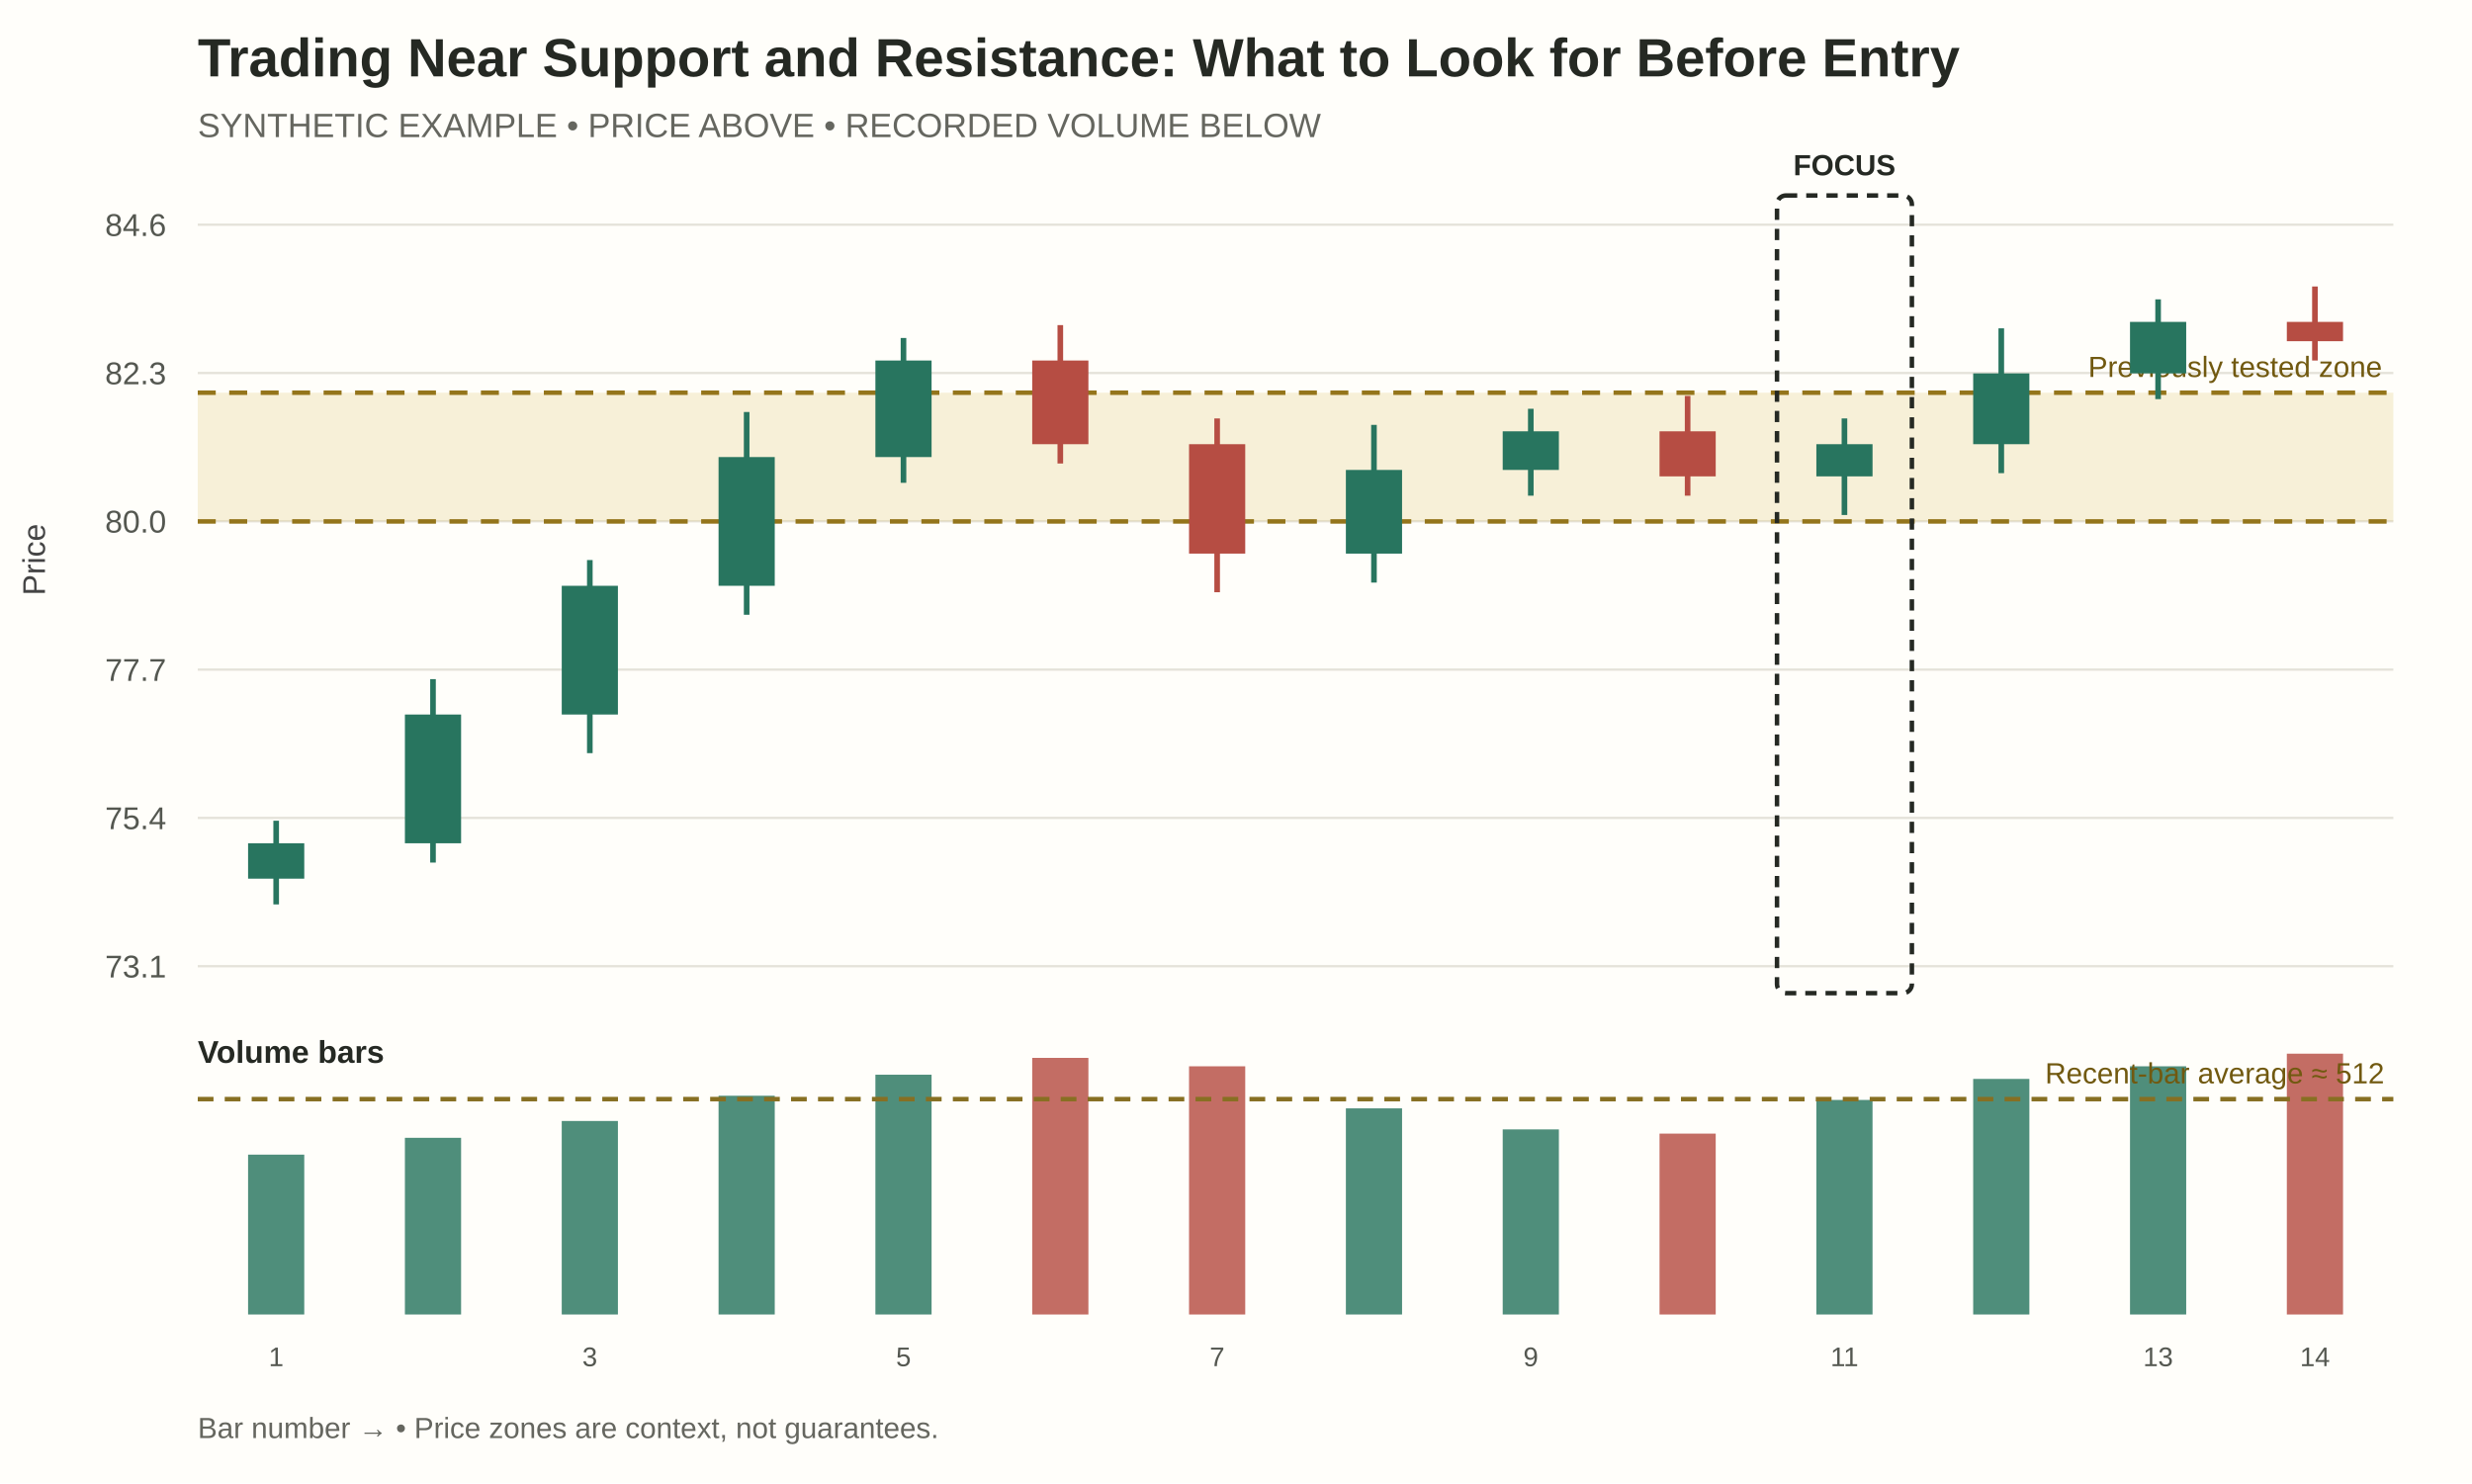
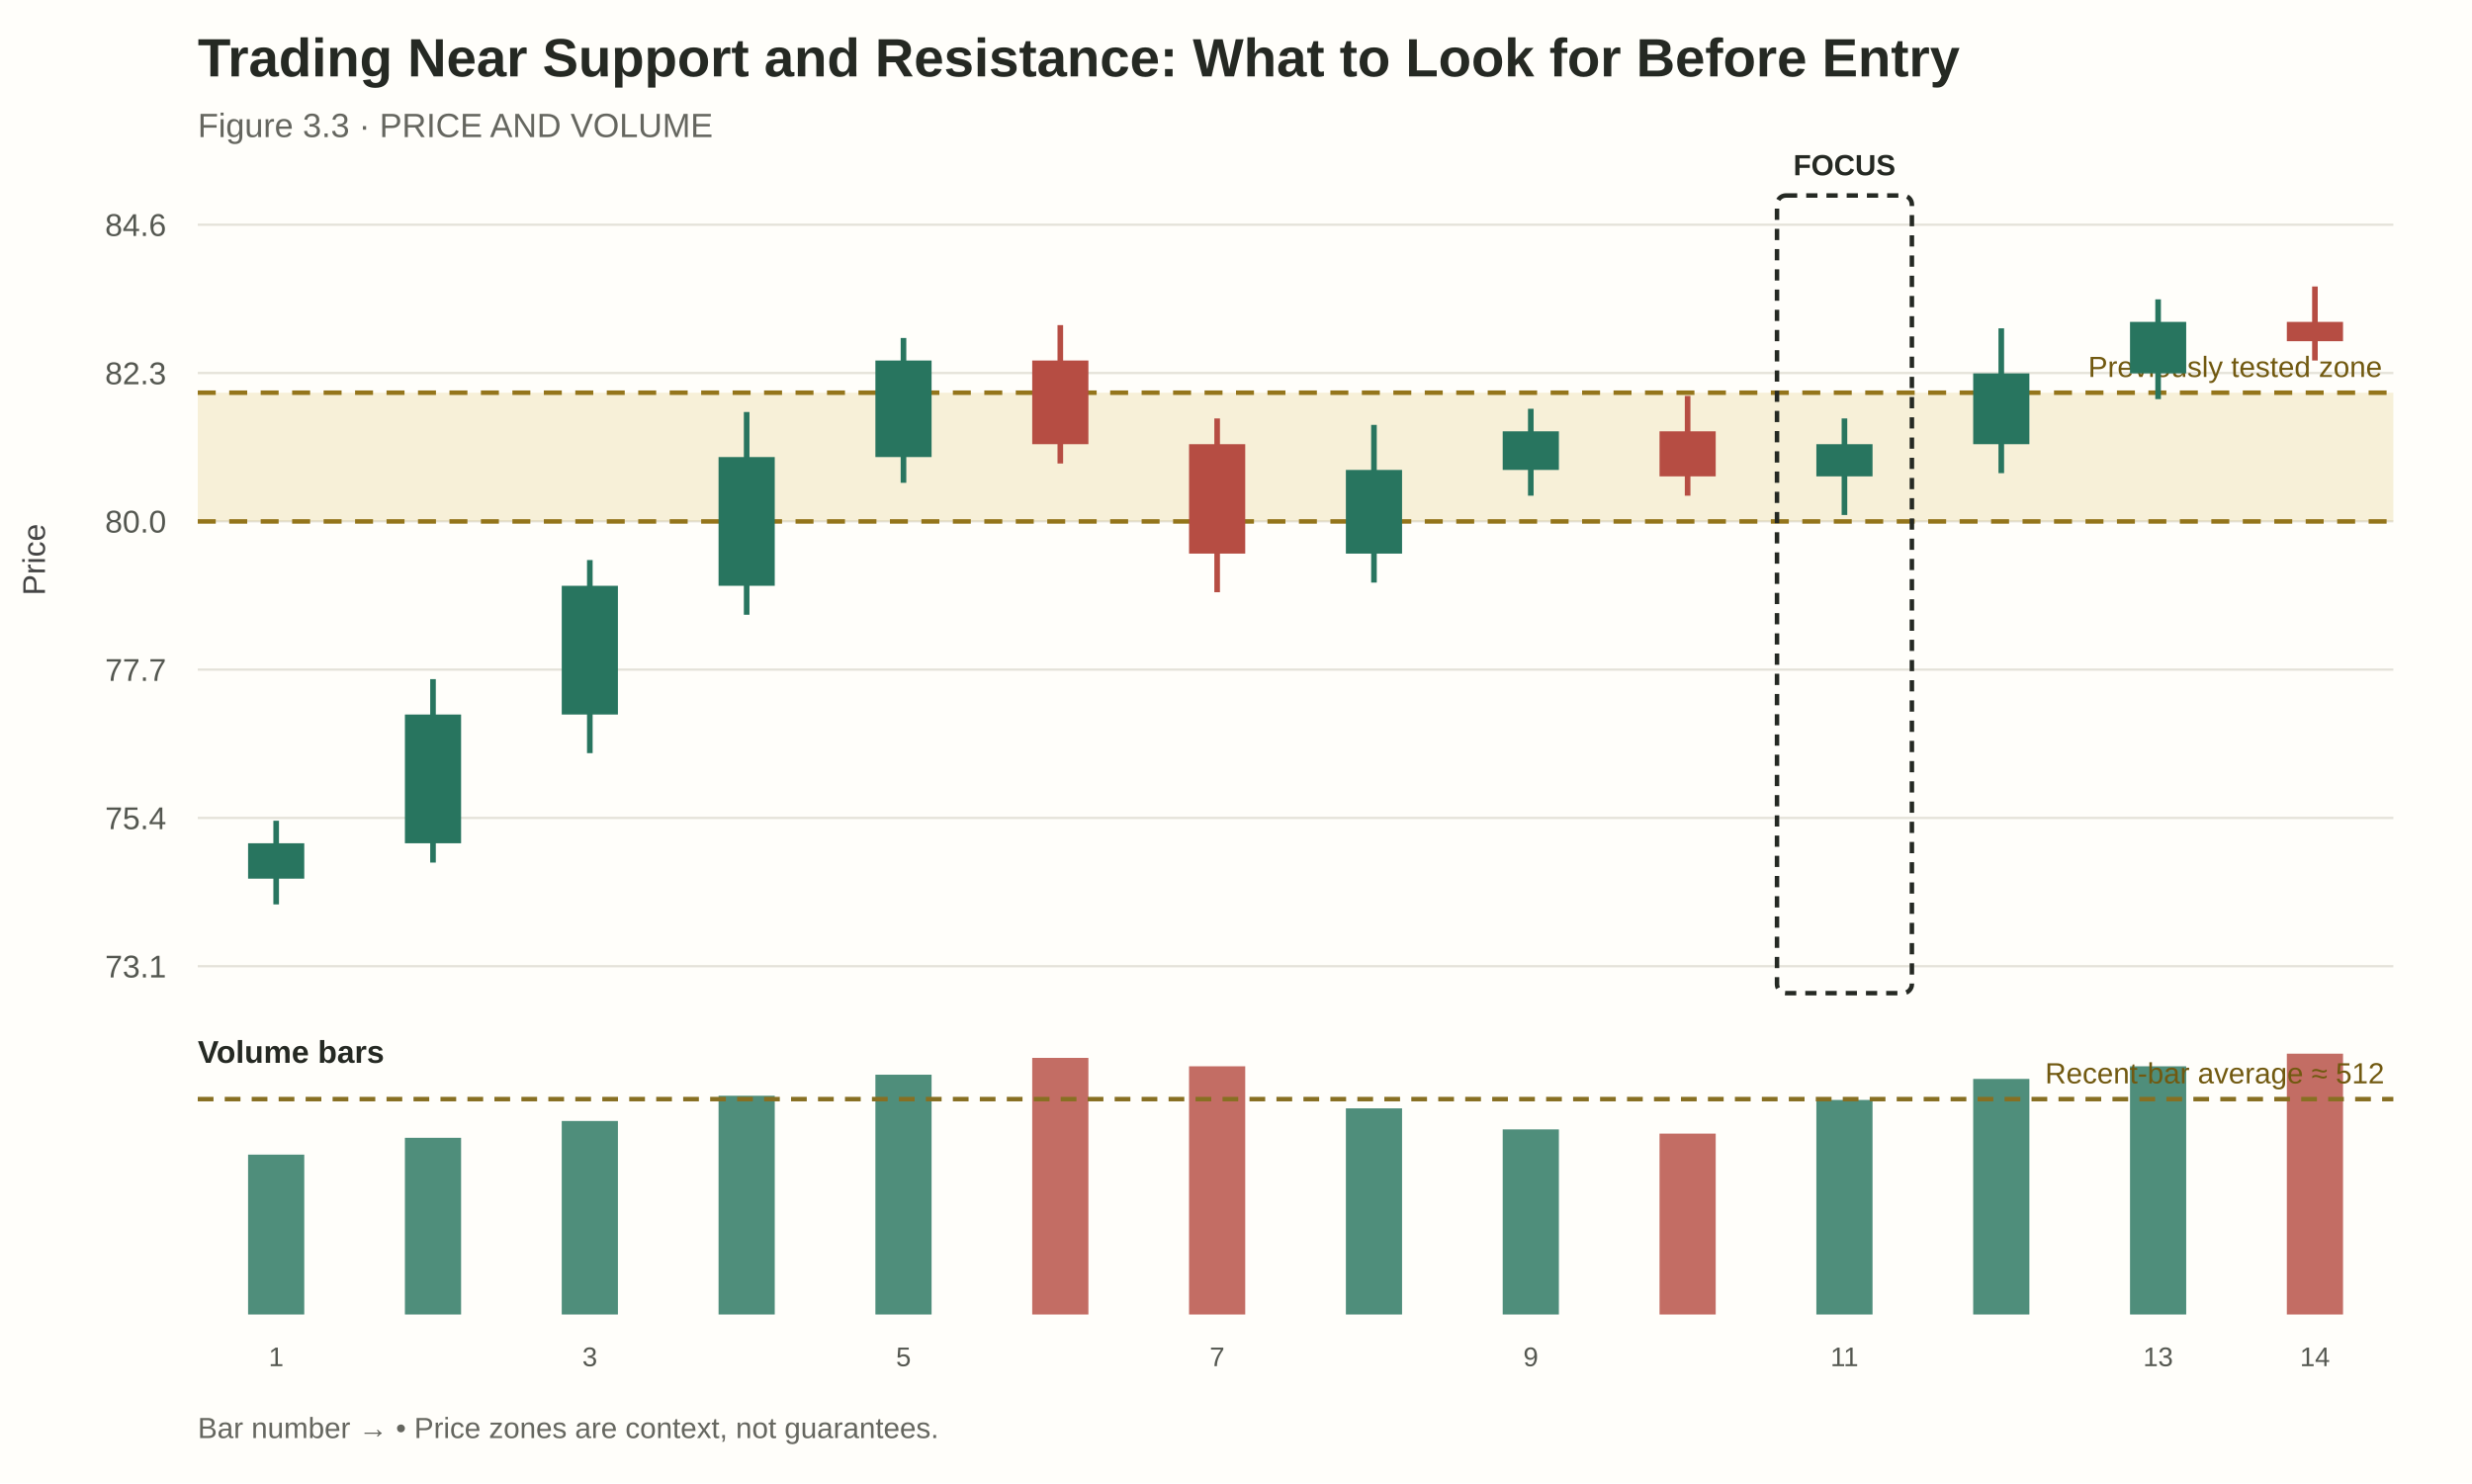
<svg xmlns="http://www.w3.org/2000/svg" role="img" aria-labelledby="chartTitle chartDesc" viewBox="0 0 1100 660" width="1100" height="660">
  <rect width="100%" height="100%" fill="#fffefa" />
  <text x="88" y="34" font-family="Arial,sans-serif" font-size="24" font-weight="700" fill="#252923">Trading Near Support and Resistance: What to Look for Before Entry</text>
-   <text x="88" y="61" font-family="Arial,sans-serif" font-size="15" fill="#65665f">SYNTHETIC EXAMPLE • PRICE ABOVE • RECORDED VOLUME BELOW</text>
+   <text x="88" y="61" font-family="Arial,sans-serif" font-size="15" fill="#65665f">Figure 3.3 · PRICE AND VOLUME</text>
  <line x1="88" x2="1065" y1="430" y2="430" stroke="#e4e2d9" />
  <text x="74" y="435" text-anchor="end" font-family="Arial,sans-serif" font-size="14" fill="#545750">73.1</text>
  <line x1="88" x2="1065" y1="364" y2="364" stroke="#e4e2d9" />
  <text x="74" y="369" text-anchor="end" font-family="Arial,sans-serif" font-size="14" fill="#545750">75.4</text>
  <line x1="88" x2="1065" y1="298" y2="298" stroke="#e4e2d9" />
  <text x="74" y="303" text-anchor="end" font-family="Arial,sans-serif" font-size="14" fill="#545750">77.7</text>
  <line x1="88" x2="1065" y1="232" y2="232" stroke="#e4e2d9" />
  <text x="74" y="237" text-anchor="end" font-family="Arial,sans-serif" font-size="14" fill="#545750">80.0</text>
  <line x1="88" x2="1065" y1="166" y2="166" stroke="#e4e2d9" />
  <text x="74" y="171" text-anchor="end" font-family="Arial,sans-serif" font-size="14" fill="#545750">82.3</text>
  <line x1="88" x2="1065" y1="100" y2="100" stroke="#e4e2d9" />
  <text x="74" y="105" text-anchor="end" font-family="Arial,sans-serif" font-size="14" fill="#545750">84.6</text>
  <rect x="88" y="174.766" width="977" height="57.292" fill="#dfc66b" opacity=".24" />
  <line x1="88" x2="1065" y1="174.766" y2="174.766" stroke="#94751b" stroke-width="2" stroke-dasharray="8 6" />
  <line x1="88" x2="1065" y1="232.057" y2="232.057" stroke="#94751b" stroke-width="2" stroke-dasharray="8 6" />
  <text x="1060" y="167.766" text-anchor="end" font-family="Arial,sans-serif" font-size="13" fill="#715910">Previously tested zone</text>
  <text x="20" y="265" transform="rotate(-90 20 265)" font-family="Arial,sans-serif" font-size="14" fill="#444">Price</text>
  <line x1="122.893" x2="122.893" y1="365.26" y2="402.5" stroke="#28755f" stroke-width="2.5" />
  <rect x="110.393" y="375.286" width="25" height="15.755" fill="#28755f" />
  <rect x="110.393" y="513.859" width="25" height="71.141" fill="#28755f" opacity=".82" />
  <text x="122.893" y="608" text-anchor="middle" font-family="Arial,sans-serif" font-size="12" fill="#545750">1</text>
  <line x1="192.679" x2="192.679" y1="302.24" y2="383.88" stroke="#28755f" stroke-width="2.5" />
  <rect x="180.179" y="317.995" width="25" height="57.292" fill="#28755f" />
  <rect x="180.179" y="506.371" width="25" height="78.629" fill="#28755f" opacity=".82" />
  <line x1="262.464" x2="262.464" y1="249.245" y2="335.182" stroke="#28755f" stroke-width="2.5" />
  <rect x="249.964" y="260.703" width="25" height="57.292" fill="#28755f" />
  <rect x="249.964" y="498.882" width="25" height="86.118" fill="#28755f" opacity=".82" />
  <text x="262.464" y="608" text-anchor="middle" font-family="Arial,sans-serif" font-size="12" fill="#545750">3</text>
  <line x1="332.25" x2="332.25" y1="183.359" y2="273.594" stroke="#28755f" stroke-width="2.5" />
  <rect x="319.75" y="203.411" width="25" height="57.292" fill="#28755f" />
  <rect x="319.75" y="487.65" width="25" height="97.35" fill="#28755f" opacity=".82" />
  <line x1="402.036" x2="402.036" y1="150.417" y2="214.87" stroke="#28755f" stroke-width="2.5" />
  <rect x="389.536" y="160.443" width="25" height="42.969" fill="#28755f" />
  <rect x="389.536" y="478.289" width="25" height="106.711" fill="#28755f" opacity=".82" />
  <text x="402.036" y="608" text-anchor="middle" font-family="Arial,sans-serif" font-size="12" fill="#545750">5</text>
  <line x1="471.821" x2="471.821" y1="144.688" y2="206.276" stroke="#b64d43" stroke-width="2.5" />
  <rect x="459.321" y="160.443" width="25" height="37.24" fill="#b64d43" />
  <rect x="459.321" y="470.801" width="25" height="114.199" fill="#b64d43" opacity=".82" />
  <line x1="541.607" x2="541.607" y1="186.224" y2="263.568" stroke="#b64d43" stroke-width="2.5" />
  <rect x="529.107" y="197.682" width="25" height="48.698" fill="#b64d43" />
  <rect x="529.107" y="474.545" width="25" height="110.455" fill="#b64d43" opacity=".82" />
  <text x="541.607" y="608" text-anchor="middle" font-family="Arial,sans-serif" font-size="12" fill="#545750">7</text>
  <line x1="611.393" x2="611.393" y1="189.089" y2="259.271" stroke="#28755f" stroke-width="2.5" />
  <rect x="598.893" y="209.141" width="25" height="37.24" fill="#28755f" />
  <rect x="598.893" y="493.266" width="25" height="91.734" fill="#28755f" opacity=".82" />
  <line x1="681.179" x2="681.179" y1="181.927" y2="220.599" stroke="#28755f" stroke-width="2.5" />
  <rect x="668.679" y="191.953" width="25" height="17.188" fill="#28755f" />
  <rect x="668.679" y="502.627" width="25" height="82.373" fill="#28755f" opacity=".82" />
  <text x="681.179" y="608" text-anchor="middle" font-family="Arial,sans-serif" font-size="12" fill="#545750">9</text>
  <line x1="750.964" x2="750.964" y1="176.198" y2="220.599" stroke="#b64d43" stroke-width="2.5" />
  <rect x="738.464" y="191.953" width="25" height="20.052" fill="#b64d43" />
  <rect x="738.464" y="504.499" width="25" height="80.501" fill="#b64d43" opacity=".82" />
  <line x1="820.75" x2="820.75" y1="186.224" y2="229.193" stroke="#28755f" stroke-width="2.5" />
  <rect x="808.25" y="197.682" width="25" height="14.323" fill="#28755f" />
  <rect x="808.25" y="489.522" width="25" height="95.478" fill="#28755f" opacity=".82" />
  <rect x="790.742" y="87" width="60.016" height="355" fill="none" stroke="#252923" stroke-width="2" stroke-dasharray="5 4" rx="4" />
  <text x="820.75" y="78" text-anchor="middle" font-family="Arial,sans-serif" font-size="13" font-weight="700" fill="#252923">FOCUS</text>
  <text x="820.75" y="608" text-anchor="middle" font-family="Arial,sans-serif" font-size="12" fill="#545750">11</text>
  <line x1="890.536" x2="890.536" y1="146.12" y2="210.573" stroke="#28755f" stroke-width="2.5" />
  <rect x="878.036" y="166.172" width="25" height="31.51" fill="#28755f" />
  <rect x="878.036" y="480.161" width="25" height="104.839" fill="#28755f" opacity=".82" />
  <line x1="960.321" x2="960.321" y1="133.229" y2="177.63" stroke="#28755f" stroke-width="2.5" />
  <rect x="947.821" y="143.255" width="25" height="22.917" fill="#28755f" />
  <rect x="947.821" y="474.545" width="25" height="110.455" fill="#28755f" opacity=".82" />
  <text x="960.321" y="608" text-anchor="middle" font-family="Arial,sans-serif" font-size="12" fill="#545750">13</text>
  <line x1="1030.107" x2="1030.107" y1="127.5" y2="160.443" stroke="#b64d43" stroke-width="2.5" />
  <rect x="1017.607" y="143.255" width="25" height="8.594" fill="#b64d43" />
  <rect x="1017.607" y="468.929" width="25" height="116.071" fill="#b64d43" opacity=".82" />
  <text x="1030.107" y="608" text-anchor="middle" font-family="Arial,sans-serif" font-size="12" fill="#545750">14</text>
  <line x1="88" x2="1065" y1="489.147" y2="489.147" stroke="#876f22" stroke-width="2" stroke-dasharray="7 5" />
  <text x="1061" y="482.147" text-anchor="end" font-family="Arial,sans-serif" font-size="13" fill="#715910">Recent-bar average ≈ 512</text>
  <text x="88" y="473" font-family="Arial,sans-serif" font-size="14" font-weight="700" fill="#252923">Volume bars</text>
  <text x="88" y="640" font-family="Arial,sans-serif" font-size="13" fill="#65665f">Bar number → • Price zones are context, not guarantees.</text>
</svg>
